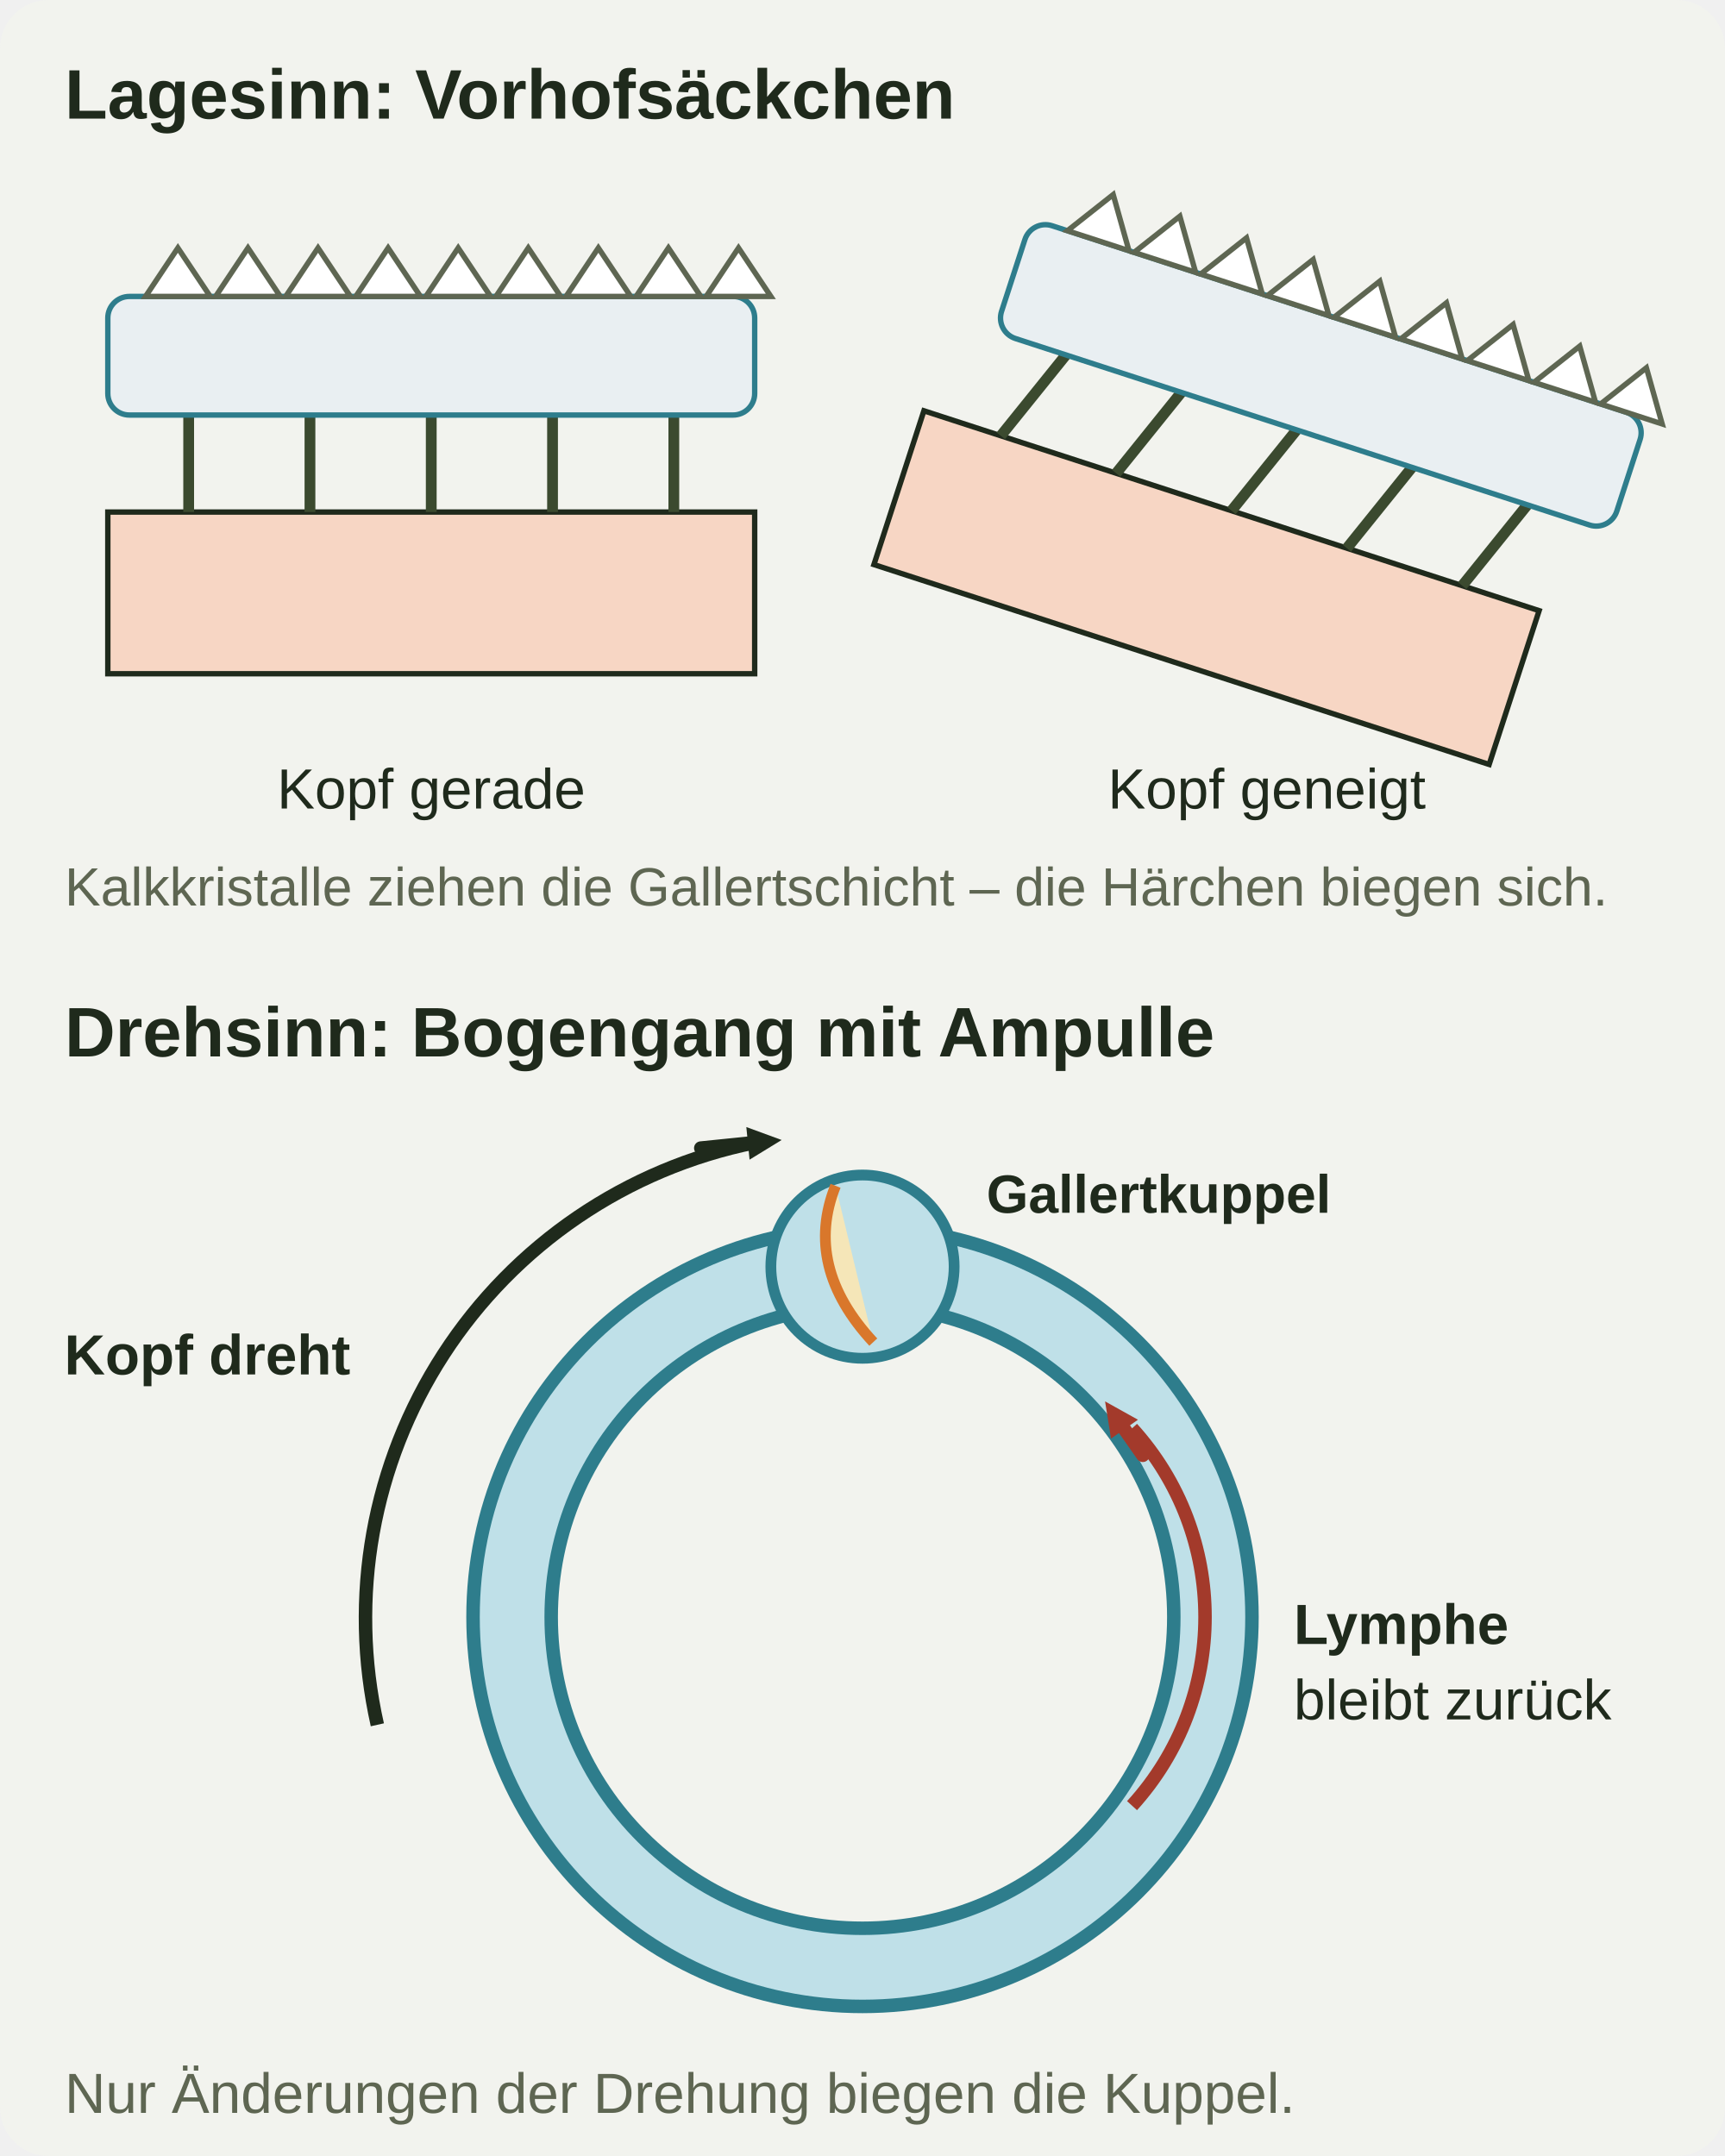
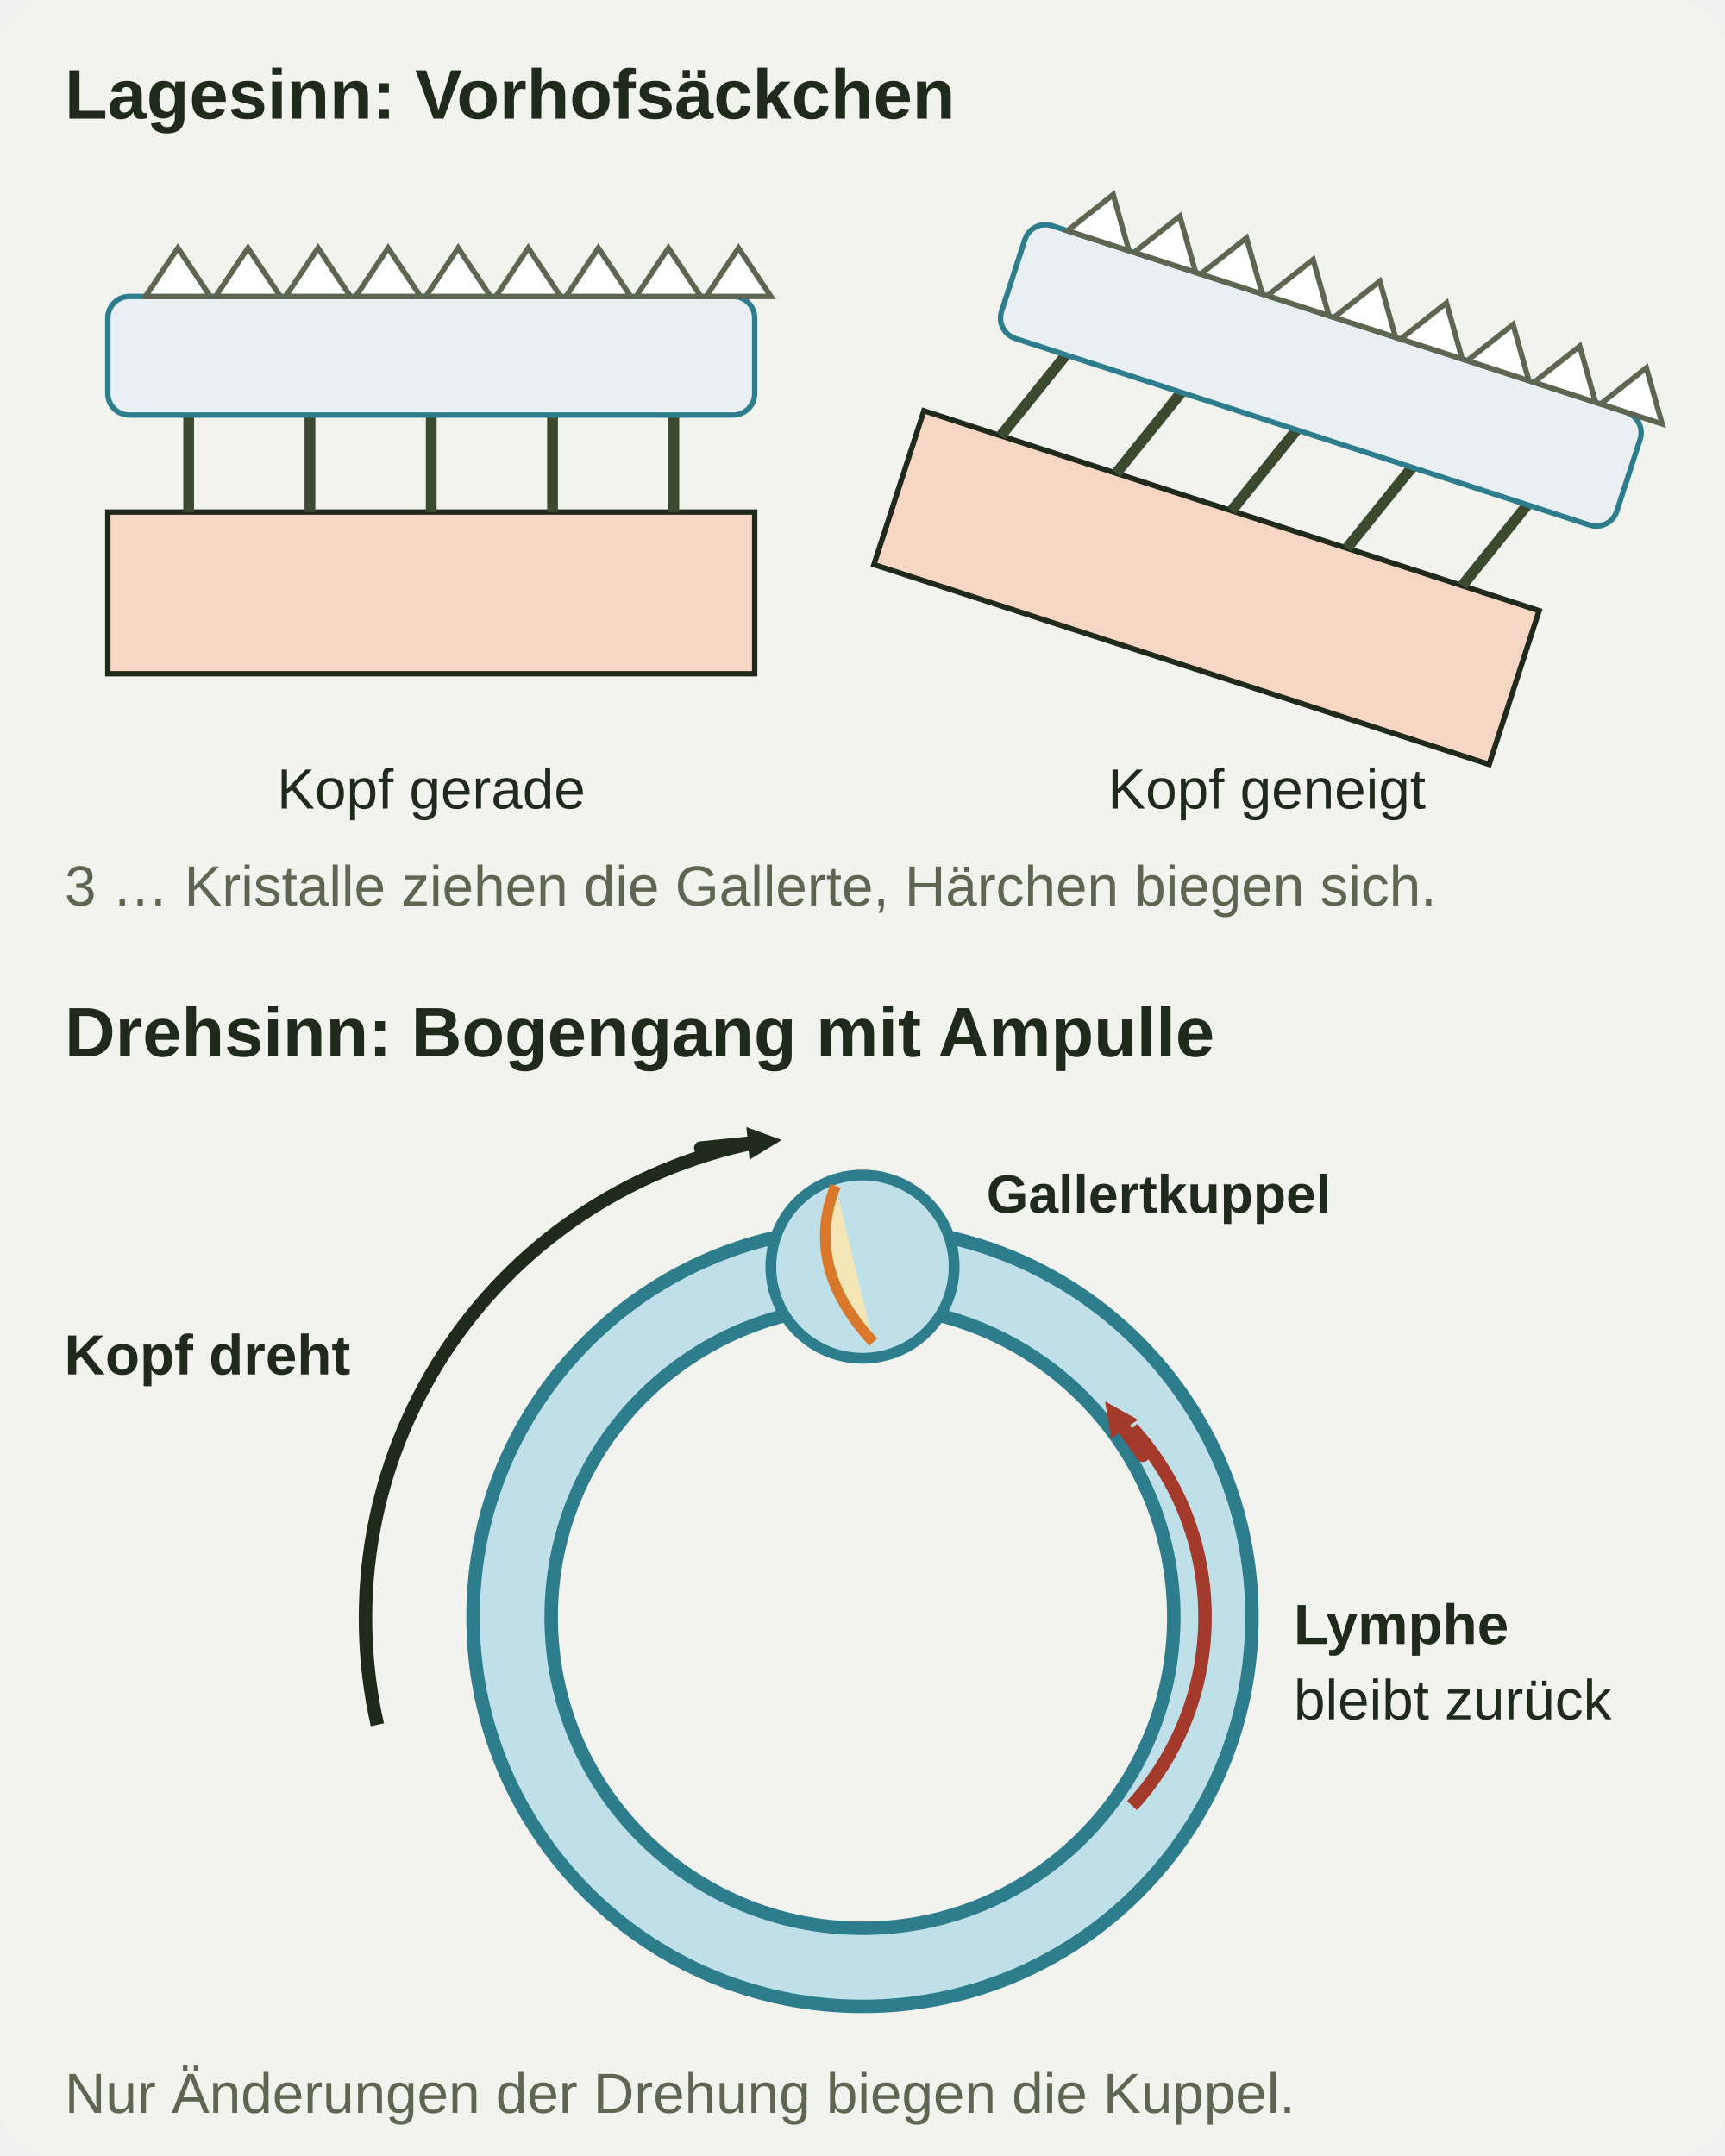
- <svg xmlns="http://www.w3.org/2000/svg" viewBox="0 0 640 800" width="640" height="800" role="img" aria-label="Lagesinn mit Kalkkristallen und Drehsinn mit Bogengang, Lymphe und Gallertkuppel">
-   <style>text{font-family:'Source Sans 3','Carlito','Segoe UI',Arial,sans-serif;fill:#1F2A1C} .b{font-weight:700} .m{fill:#5E6652} </style>
+ <svg xmlns="http://www.w3.org/2000/svg" viewBox="0 0 640 800" width="640" height="800" role="img" aria-label="Animation: Der Kopf neigt sich und die Härchen biegen sich; der Kopf dreht, die Lymphe bleibt zurück und biegt die Gallertkuppel">
+   <style>text{font-family:'Source Sans 3','Carlito','Segoe UI',Arial,sans-serif;fill:#1F2A1C} .b{font-weight:700} .m{fill:#5E6652} @media (prefers-reduced-motion: reduce){*{animation:none!important}}</style>
  <rect width="640" height="800" rx="18" fill="#F2F3EE" />
  <text x="24" y="44" font-size="26" text-anchor="start" class="b">Lagesinn: Vorhofsäckchen</text>
  <g transform="rotate(0 160 180)">
    <rect x="40" y="190" width="240" height="60" fill="#F7D6C4" stroke="#1F2A1C" stroke-width="2" />
    <line x1="70" y1="190" x2="70" y2="148" stroke="#3B4A2F" stroke-width="4" />
    <line x1="115" y1="190" x2="115" y2="148" stroke="#3B4A2F" stroke-width="4" />
    <line x1="160" y1="190" x2="160" y2="148" stroke="#3B4A2F" stroke-width="4" />
    <line x1="205" y1="190" x2="205" y2="148" stroke="#3B4A2F" stroke-width="4" />
    <line x1="250" y1="190" x2="250" y2="148" stroke="#3B4A2F" stroke-width="4" />
    <rect x="40" y="110" width="240" height="44" rx="8" fill="#E9EFF2" stroke="#2E7D8C" stroke-width="2" />
    <polygon points="54,110 66,92 78,110" fill="#fff" stroke="#5E6652" stroke-width="2" />
    <polygon points="80,110 92,92 104,110" fill="#fff" stroke="#5E6652" stroke-width="2" />
    <polygon points="106,110 118,92 130,110" fill="#fff" stroke="#5E6652" stroke-width="2" />
    <polygon points="132,110 144,92 156,110" fill="#fff" stroke="#5E6652" stroke-width="2" />
    <polygon points="158,110 170,92 182,110" fill="#fff" stroke="#5E6652" stroke-width="2" />
    <polygon points="184,110 196,92 208,110" fill="#fff" stroke="#5E6652" stroke-width="2" />
    <polygon points="210,110 222,92 234,110" fill="#fff" stroke="#5E6652" stroke-width="2" />
    <polygon points="236,110 248,92 260,110" fill="#fff" stroke="#5E6652" stroke-width="2" />
    <polygon points="262,110 274,92 286,110" fill="#fff" stroke="#5E6652" stroke-width="2" />
  </g>
  <g transform="rotate(18 460 180)">
    <rect x="340" y="190" width="240" height="60" fill="#F7D6C4" stroke="#1F2A1C" stroke-width="2" />
-     <line x1="370" y1="190" x2="386" y2="148" stroke="#3B4A2F" stroke-width="4" />
-     <line x1="415" y1="190" x2="431" y2="148" stroke="#3B4A2F" stroke-width="4" />
-     <line x1="460" y1="190" x2="476" y2="148" stroke="#3B4A2F" stroke-width="4" />
-     <line x1="505" y1="190" x2="521" y2="148" stroke="#3B4A2F" stroke-width="4" />
-     <line x1="550" y1="190" x2="566" y2="148" stroke="#3B4A2F" stroke-width="4" />
-     <rect x="356" y="110" width="240" height="44" rx="8" fill="#E9EFF2" stroke="#2E7D8C" stroke-width="2" />
-     <polygon points="370,110 382,92 394,110" fill="#fff" stroke="#5E6652" stroke-width="2" />
-     <polygon points="396,110 408,92 420,110" fill="#fff" stroke="#5E6652" stroke-width="2" />
-     <polygon points="422,110 434,92 446,110" fill="#fff" stroke="#5E6652" stroke-width="2" />
-     <polygon points="448,110 460,92 472,110" fill="#fff" stroke="#5E6652" stroke-width="2" />
-     <polygon points="474,110 486,92 498,110" fill="#fff" stroke="#5E6652" stroke-width="2" />
-     <polygon points="500,110 512,92 524,110" fill="#fff" stroke="#5E6652" stroke-width="2" />
-     <polygon points="526,110 538,92 550,110" fill="#fff" stroke="#5E6652" stroke-width="2" />
-     <polygon points="552,110 564,92 576,110" fill="#fff" stroke="#5E6652" stroke-width="2" />
-     <polygon points="578,110 590,92 602,110" fill="#fff" stroke="#5E6652" stroke-width="2" />
+     <line x1="370" y1="190" x2="386" y2="148" stroke="#3B4A2F" stroke-width="4">
+       <animate attributeName="x2" values="370;370;386;386;370;370" keyTimes="0.000;0.260;0.380;0.960;0.985;1.000" dur="12s" repeatCount="indefinite" />
+     </line>
+     <line x1="415" y1="190" x2="431" y2="148" stroke="#3B4A2F" stroke-width="4">
+       <animate attributeName="x2" values="415;415;431;431;415;415" keyTimes="0.000;0.260;0.380;0.960;0.985;1.000" dur="12s" repeatCount="indefinite" />
+     </line>
+     <line x1="460" y1="190" x2="476" y2="148" stroke="#3B4A2F" stroke-width="4">
+       <animate attributeName="x2" values="460;460;476;476;460;460" keyTimes="0.000;0.260;0.380;0.960;0.985;1.000" dur="12s" repeatCount="indefinite" />
+     </line>
+     <line x1="505" y1="190" x2="521" y2="148" stroke="#3B4A2F" stroke-width="4">
+       <animate attributeName="x2" values="505;505;521;521;505;505" keyTimes="0.000;0.260;0.380;0.960;0.985;1.000" dur="12s" repeatCount="indefinite" />
+     </line>
+     <line x1="550" y1="190" x2="566" y2="148" stroke="#3B4A2F" stroke-width="4">
+       <animate attributeName="x2" values="550;550;566;566;550;550" keyTimes="0.000;0.260;0.380;0.960;0.985;1.000" dur="12s" repeatCount="indefinite" />
+     </line>
+     <g transform="translate(16 0)">
+       <rect x="340" y="110" width="240" height="44" rx="8" fill="#E9EFF2" stroke="#2E7D8C" stroke-width="2" />
+       <polygon points="354,110 366,92 378,110" fill="#fff" stroke="#5E6652" stroke-width="2" />
+       <polygon points="380,110 392,92 404,110" fill="#fff" stroke="#5E6652" stroke-width="2" />
+       <polygon points="406,110 418,92 430,110" fill="#fff" stroke="#5E6652" stroke-width="2" />
+       <polygon points="432,110 444,92 456,110" fill="#fff" stroke="#5E6652" stroke-width="2" />
+       <polygon points="458,110 470,92 482,110" fill="#fff" stroke="#5E6652" stroke-width="2" />
+       <polygon points="484,110 496,92 508,110" fill="#fff" stroke="#5E6652" stroke-width="2" />
+       <polygon points="510,110 522,92 534,110" fill="#fff" stroke="#5E6652" stroke-width="2" />
+       <polygon points="536,110 548,92 560,110" fill="#fff" stroke="#5E6652" stroke-width="2" />
+       <polygon points="562,110 574,92 586,110" fill="#fff" stroke="#5E6652" stroke-width="2" />
+       <animateTransform attributeName="transform" type="translate" values="0 0;0 0;16 0;16 0;0 0;0 0" keyTimes="0.000;0.260;0.380;0.960;0.985;1.000" dur="12s" repeatCount="indefinite" />
+     </g>
+     <animateTransform attributeName="transform" type="rotate" values="0 460 180;0 460 180;18 460 180;18 460 180;0 460 180;0 460 180" keyTimes="0.000;0.100;0.240;0.960;0.985;1.000" dur="12s" repeatCount="indefinite" />
  </g>
  <text x="160" y="300" font-size="21" text-anchor="middle">Kopf gerade</text>
  <text x="470" y="300" font-size="21" text-anchor="middle">Kopf geneigt</text>
-   <text x="24" y="336" font-size="20" text-anchor="start" class="m">Kalkkristalle ziehen die Gallertschicht – die Härchen biegen sich.</text>
+   <g>
+     <g opacity="0">
+       <text x="24" y="336" font-size="21" text-anchor="start" class="m">1  Kopf gerade: Die Härchen stehen aufrecht.</text>
+       <animate attributeName="opacity" values="0;0;1;1;0;0;0;0" keyTimes="0.000;0.000;0.020;0.090;0.110;0.960;0.985;1.000" dur="12s" repeatCount="indefinite" />
+     </g>
+     <g opacity="0">
+       <text x="24" y="336" font-size="21" text-anchor="start" class="m">2  Der Kopf neigt sich …</text>
+       <animate attributeName="opacity" values="0;0;1;1;0;0;0;0" keyTimes="0.000;0.100;0.120;0.250;0.270;0.960;0.985;1.000" dur="12s" repeatCount="indefinite" />
+     </g>
+     <g opacity="1">
+       <text x="24" y="336" font-size="21" text-anchor="start" class="m">3  … Kristalle ziehen die Gallerte, Härchen biegen sich.</text>
+       <animate attributeName="opacity" values="0;0;1;1;0;0" keyTimes="0.000;0.260;0.280;0.960;0.985;1.000" dur="12s" repeatCount="indefinite" />
+     </g>
+     <animate attributeName="opacity" values="1;1;0;0;1" keyTimes="0;0.920;0.96;0.985;1" dur="12s" repeatCount="indefinite" />
+   </g>
  <text x="24" y="392" font-size="26" text-anchor="start" class="b">Drehsinn: Bogengang mit Ampulle</text>
  <circle cx="320" cy="600" r="130" fill="none" stroke="#2E7D8C" stroke-width="34" />
  <circle cx="320" cy="600" r="130" fill="none" stroke="#BFE0E8" stroke-width="24" />
  <circle cx="320" cy="470" r="34" fill="#BFE0E8" stroke="#2E7D8C" stroke-width="4" />
-   <path d="M324 498 Q298 470 310 440" fill="#F5E6B8" stroke="#D9772B" stroke-width="4" />
+   <path d="M324 498 Q298 470 310 440" fill="#F5E6B8" stroke="#D9772B" stroke-width="4">
+     <animate attributeName="d" values="M324 498 Q324 470 324 440;M324 498 Q324 470 324 440;M324 498 Q298 470 310 440;M324 498 Q298 470 310 440;M324 498 Q324 470 324 440;M324 498 Q324 470 324 440" keyTimes="0.000;0.700;0.820;0.960;0.985;1.000" dur="12s" repeatCount="indefinite" />
+   </path>
  <text x="366" y="450" font-size="20" text-anchor="start" class="b">Gallertkuppel</text>
-   <path d="M140 640 A180 180 0 0 1 280 424" fill="none" stroke="#1F2A1C" stroke-width="5" />
-   <line x1="260.0" y1="426.0" x2="281.6" y2="423.8" stroke="#1F2A1C" stroke-width="5" stroke-linecap="round" />
-   <polygon points="290.0,423.0 278.1,430.3 276.9,418.2" fill="#1F2A1C" />
-   <text x="130" y="510" font-size="21" text-anchor="end" class="b">Kopf dreht</text>
-   <path d="M420 670 A104 104 0 0 0 420 530" fill="none" stroke="#A33A2B" stroke-width="5" />
-   <line x1="424.0" y1="540.0" x2="414.8" y2="526.9" stroke="#A33A2B" stroke-width="5" stroke-linecap="round" />
-   <polygon points="410.0,520.0 422.2,526.8 412.2,533.8" fill="#A33A2B" />
-   <text x="480" y="610" font-size="21" text-anchor="start" class="b" fill="#A33A2B">Lymphe</text>
-   <text x="480" y="638" font-size="21" text-anchor="start" fill="#A33A2B">bleibt zurück</text>
-   <text x="24" y="784" font-size="21" text-anchor="start" class="m">Nur Änderungen der Drehung biegen die Kuppel.</text>
+   <g opacity="1">
+     <path d="M140 640 A180 180 0 0 1 280 424" fill="none" stroke="#1F2A1C" stroke-width="5" />
+     <line x1="260.0" y1="426.0" x2="281.6" y2="423.8" stroke="#1F2A1C" stroke-width="5" stroke-linecap="round" />
+     <polygon points="290.0,423.0 278.1,430.3 276.9,418.2" fill="#1F2A1C" />
+     <animate attributeName="opacity" values="0;0;1;1;0;0" keyTimes="0.000;0.460;0.540;0.960;0.985;1.000" dur="12s" repeatCount="indefinite" />
+   </g>
+   <g opacity="1">
+     <text x="130" y="510" font-size="21" text-anchor="end" class="b">Kopf dreht</text>
+     <animate attributeName="opacity" values="0;0;1;1;0;0" keyTimes="0.000;0.460;0.540;0.960;0.985;1.000" dur="12s" repeatCount="indefinite" />
+   </g>
+   <g opacity="1">
+     <path d="M420 670 A104 104 0 0 0 420 530" fill="none" stroke="#A33A2B" stroke-width="5" />
+     <line x1="424.0" y1="540.0" x2="414.8" y2="526.9" stroke="#A33A2B" stroke-width="5" stroke-linecap="round" />
+     <polygon points="410.0,520.0 422.2,526.8 412.2,533.8" fill="#A33A2B" />
+     <animate attributeName="opacity" values="0;0;1;1;0;0" keyTimes="0.000;0.580;0.660;0.960;0.985;1.000" dur="12s" repeatCount="indefinite" />
+   </g>
+   <g opacity="1">
+     <text x="480" y="610" font-size="21" text-anchor="start" class="b" fill="#A33A2B">Lymphe</text>
+     <text x="480" y="638" font-size="21" text-anchor="start" fill="#A33A2B">bleibt zurück</text>
+     <animate attributeName="opacity" values="0;0;1;1;0;0" keyTimes="0.000;0.580;0.660;0.960;0.985;1.000" dur="12s" repeatCount="indefinite" />
+   </g>
+   <g>
+     <g opacity="0">
+       <text x="24" y="784" font-size="21" text-anchor="start" class="m">1  Der Kopf beginnt sich zu drehen.</text>
+       <animate attributeName="opacity" values="0;0;1;1;0;0;0;0" keyTimes="0.000;0.440;0.460;0.560;0.580;0.960;0.985;1.000" dur="12s" repeatCount="indefinite" />
+     </g>
+     <g opacity="0">
+       <text x="24" y="784" font-size="21" text-anchor="start" class="m">2  Die Lymphe bleibt zurück.</text>
+       <animate attributeName="opacity" values="0;0;1;1;0;0;0;0" keyTimes="0.000;0.570;0.590;0.690;0.710;0.960;0.985;1.000" dur="12s" repeatCount="indefinite" />
+     </g>
+     <g opacity="0">
+       <text x="24" y="784" font-size="21" text-anchor="start" class="m">3  Sie biegt die Kuppel: Wir spüren die Drehung.</text>
+       <animate attributeName="opacity" values="0;0;1;1;0;0;0;0" keyTimes="0.000;0.700;0.720;0.880;0.900;0.960;0.985;1.000" dur="12s" repeatCount="indefinite" />
+     </g>
+     <animate attributeName="opacity" values="1;1;0;0;1" keyTimes="0;0.920;0.96;0.985;1" dur="12s" repeatCount="indefinite" />
+   </g>
+   <g opacity="1">
+     <text x="24" y="784" font-size="21" text-anchor="start" class="m">Nur Änderungen der Drehung biegen die Kuppel.</text>
+     <animate attributeName="opacity" values="0;0;1;1;0;0" keyTimes="0.000;0.900;0.920;0.960;0.985;1.000" dur="12s" repeatCount="indefinite" />
+   </g>
</svg>
